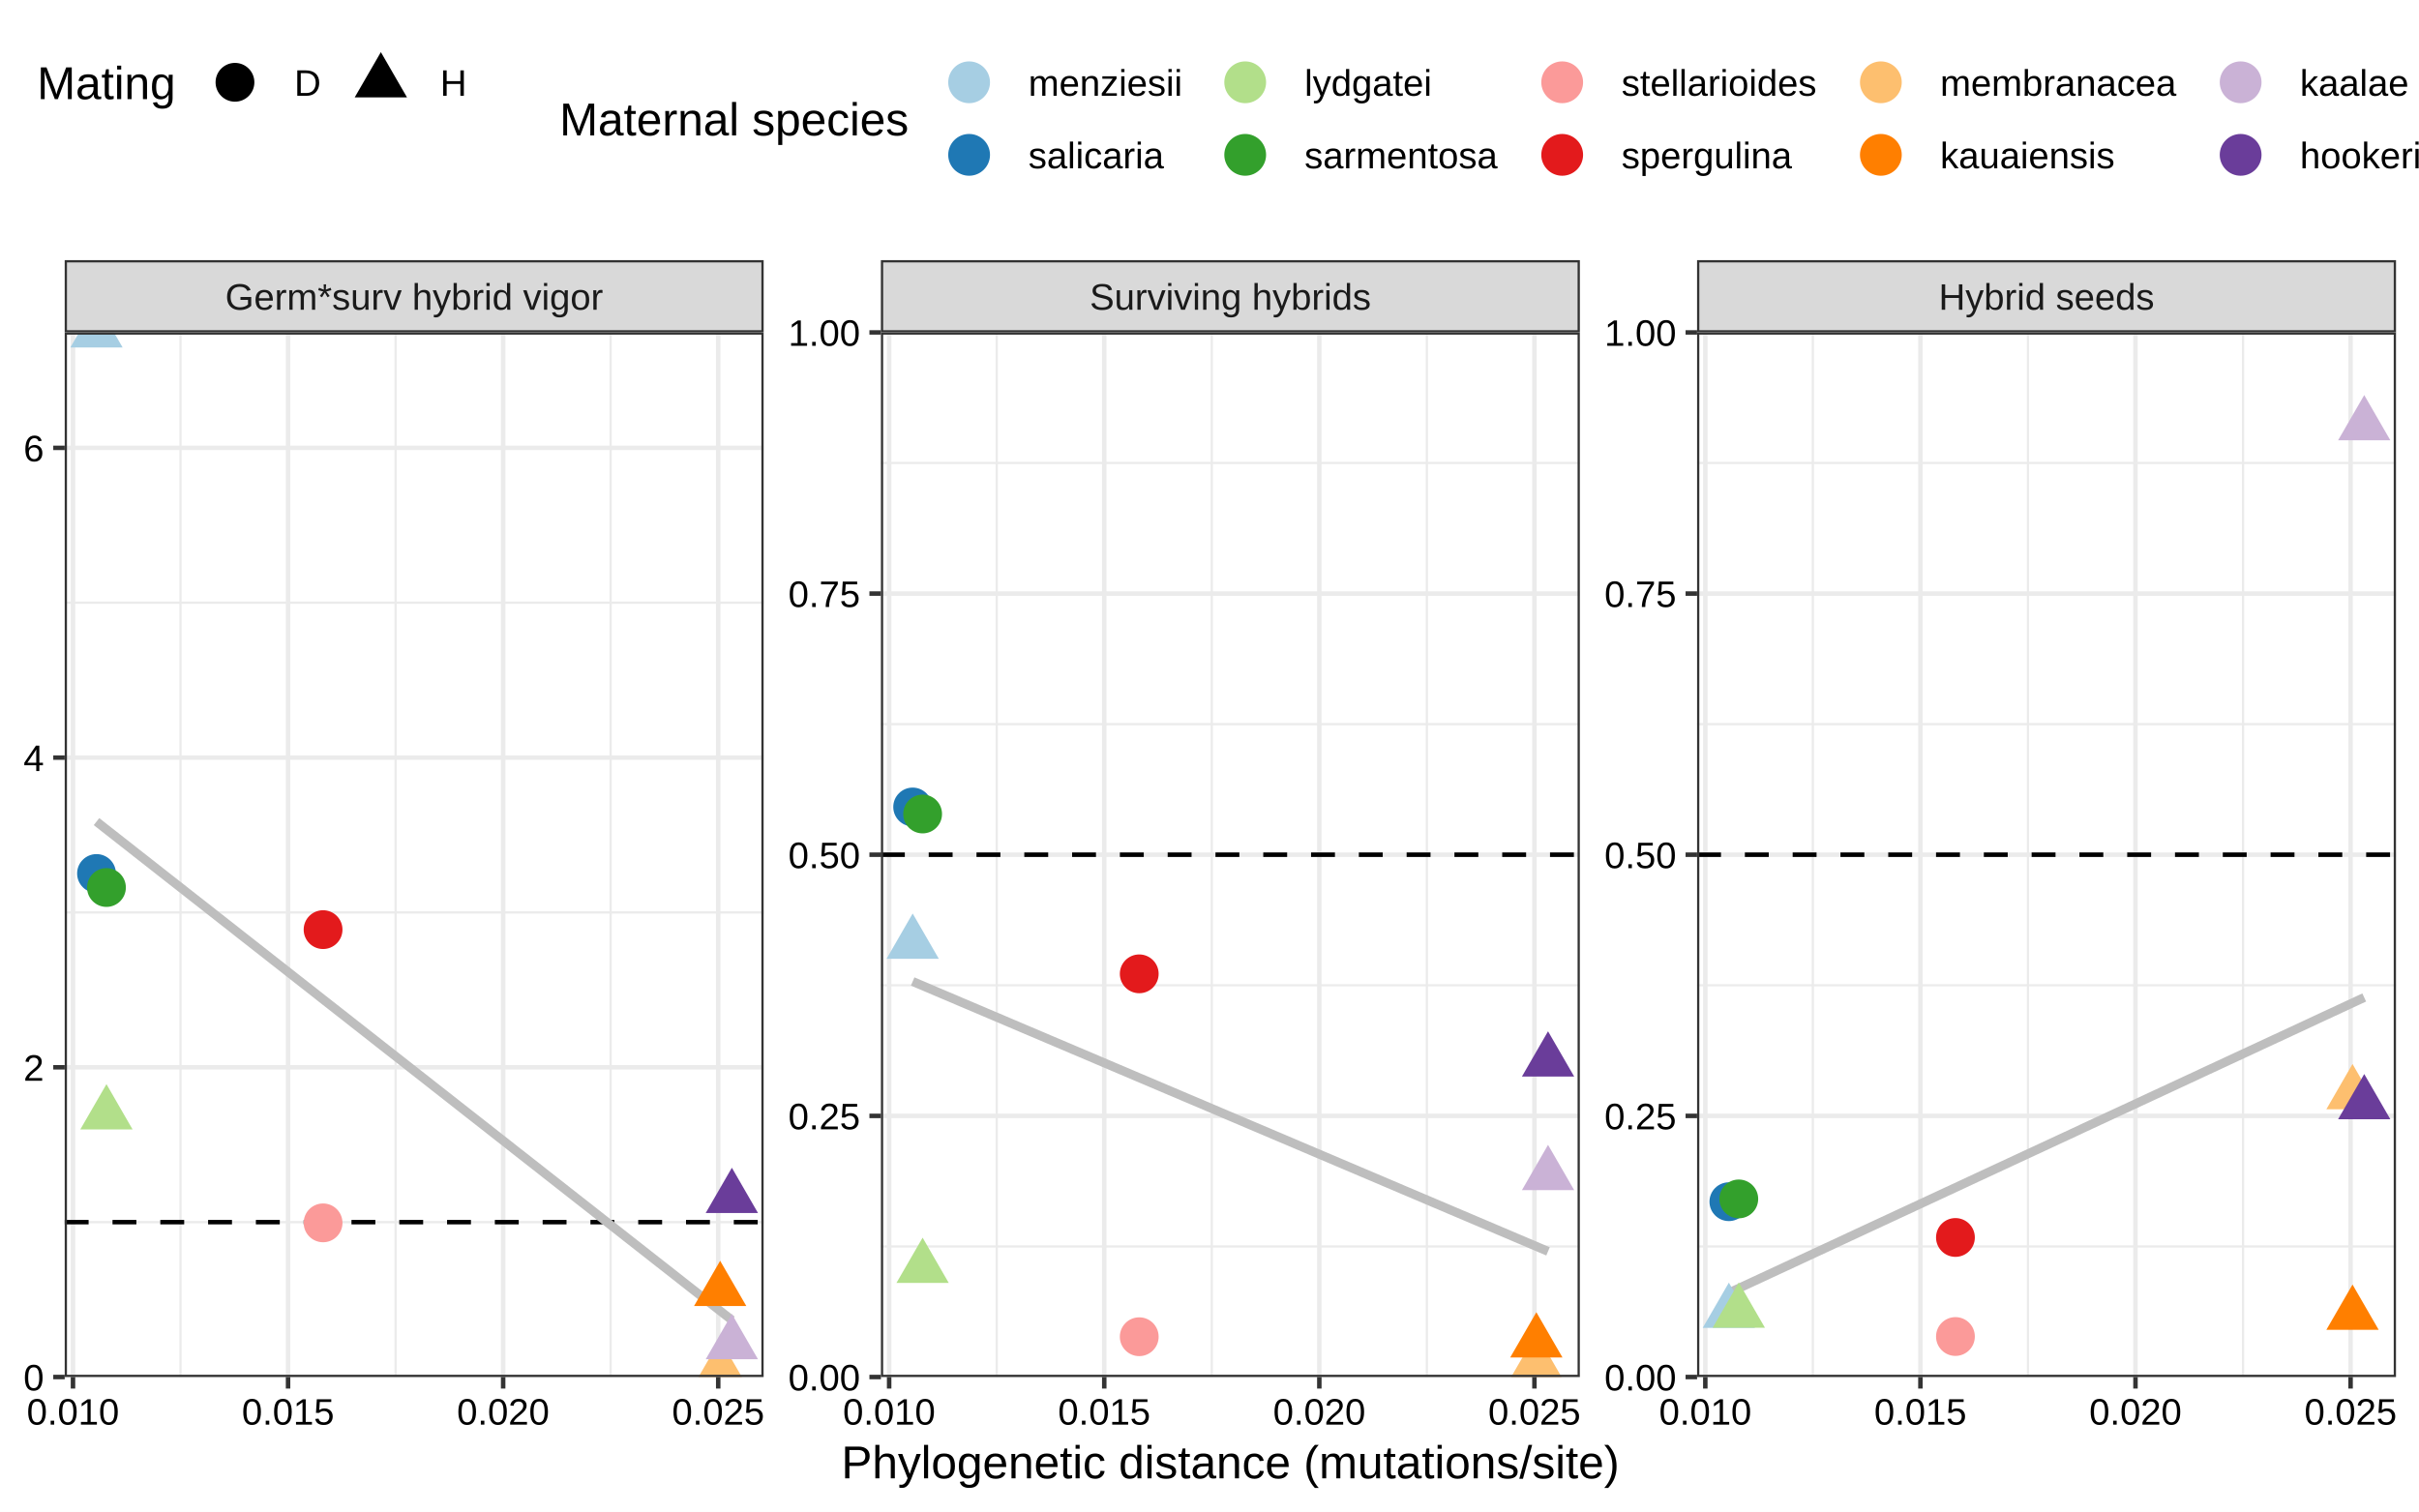
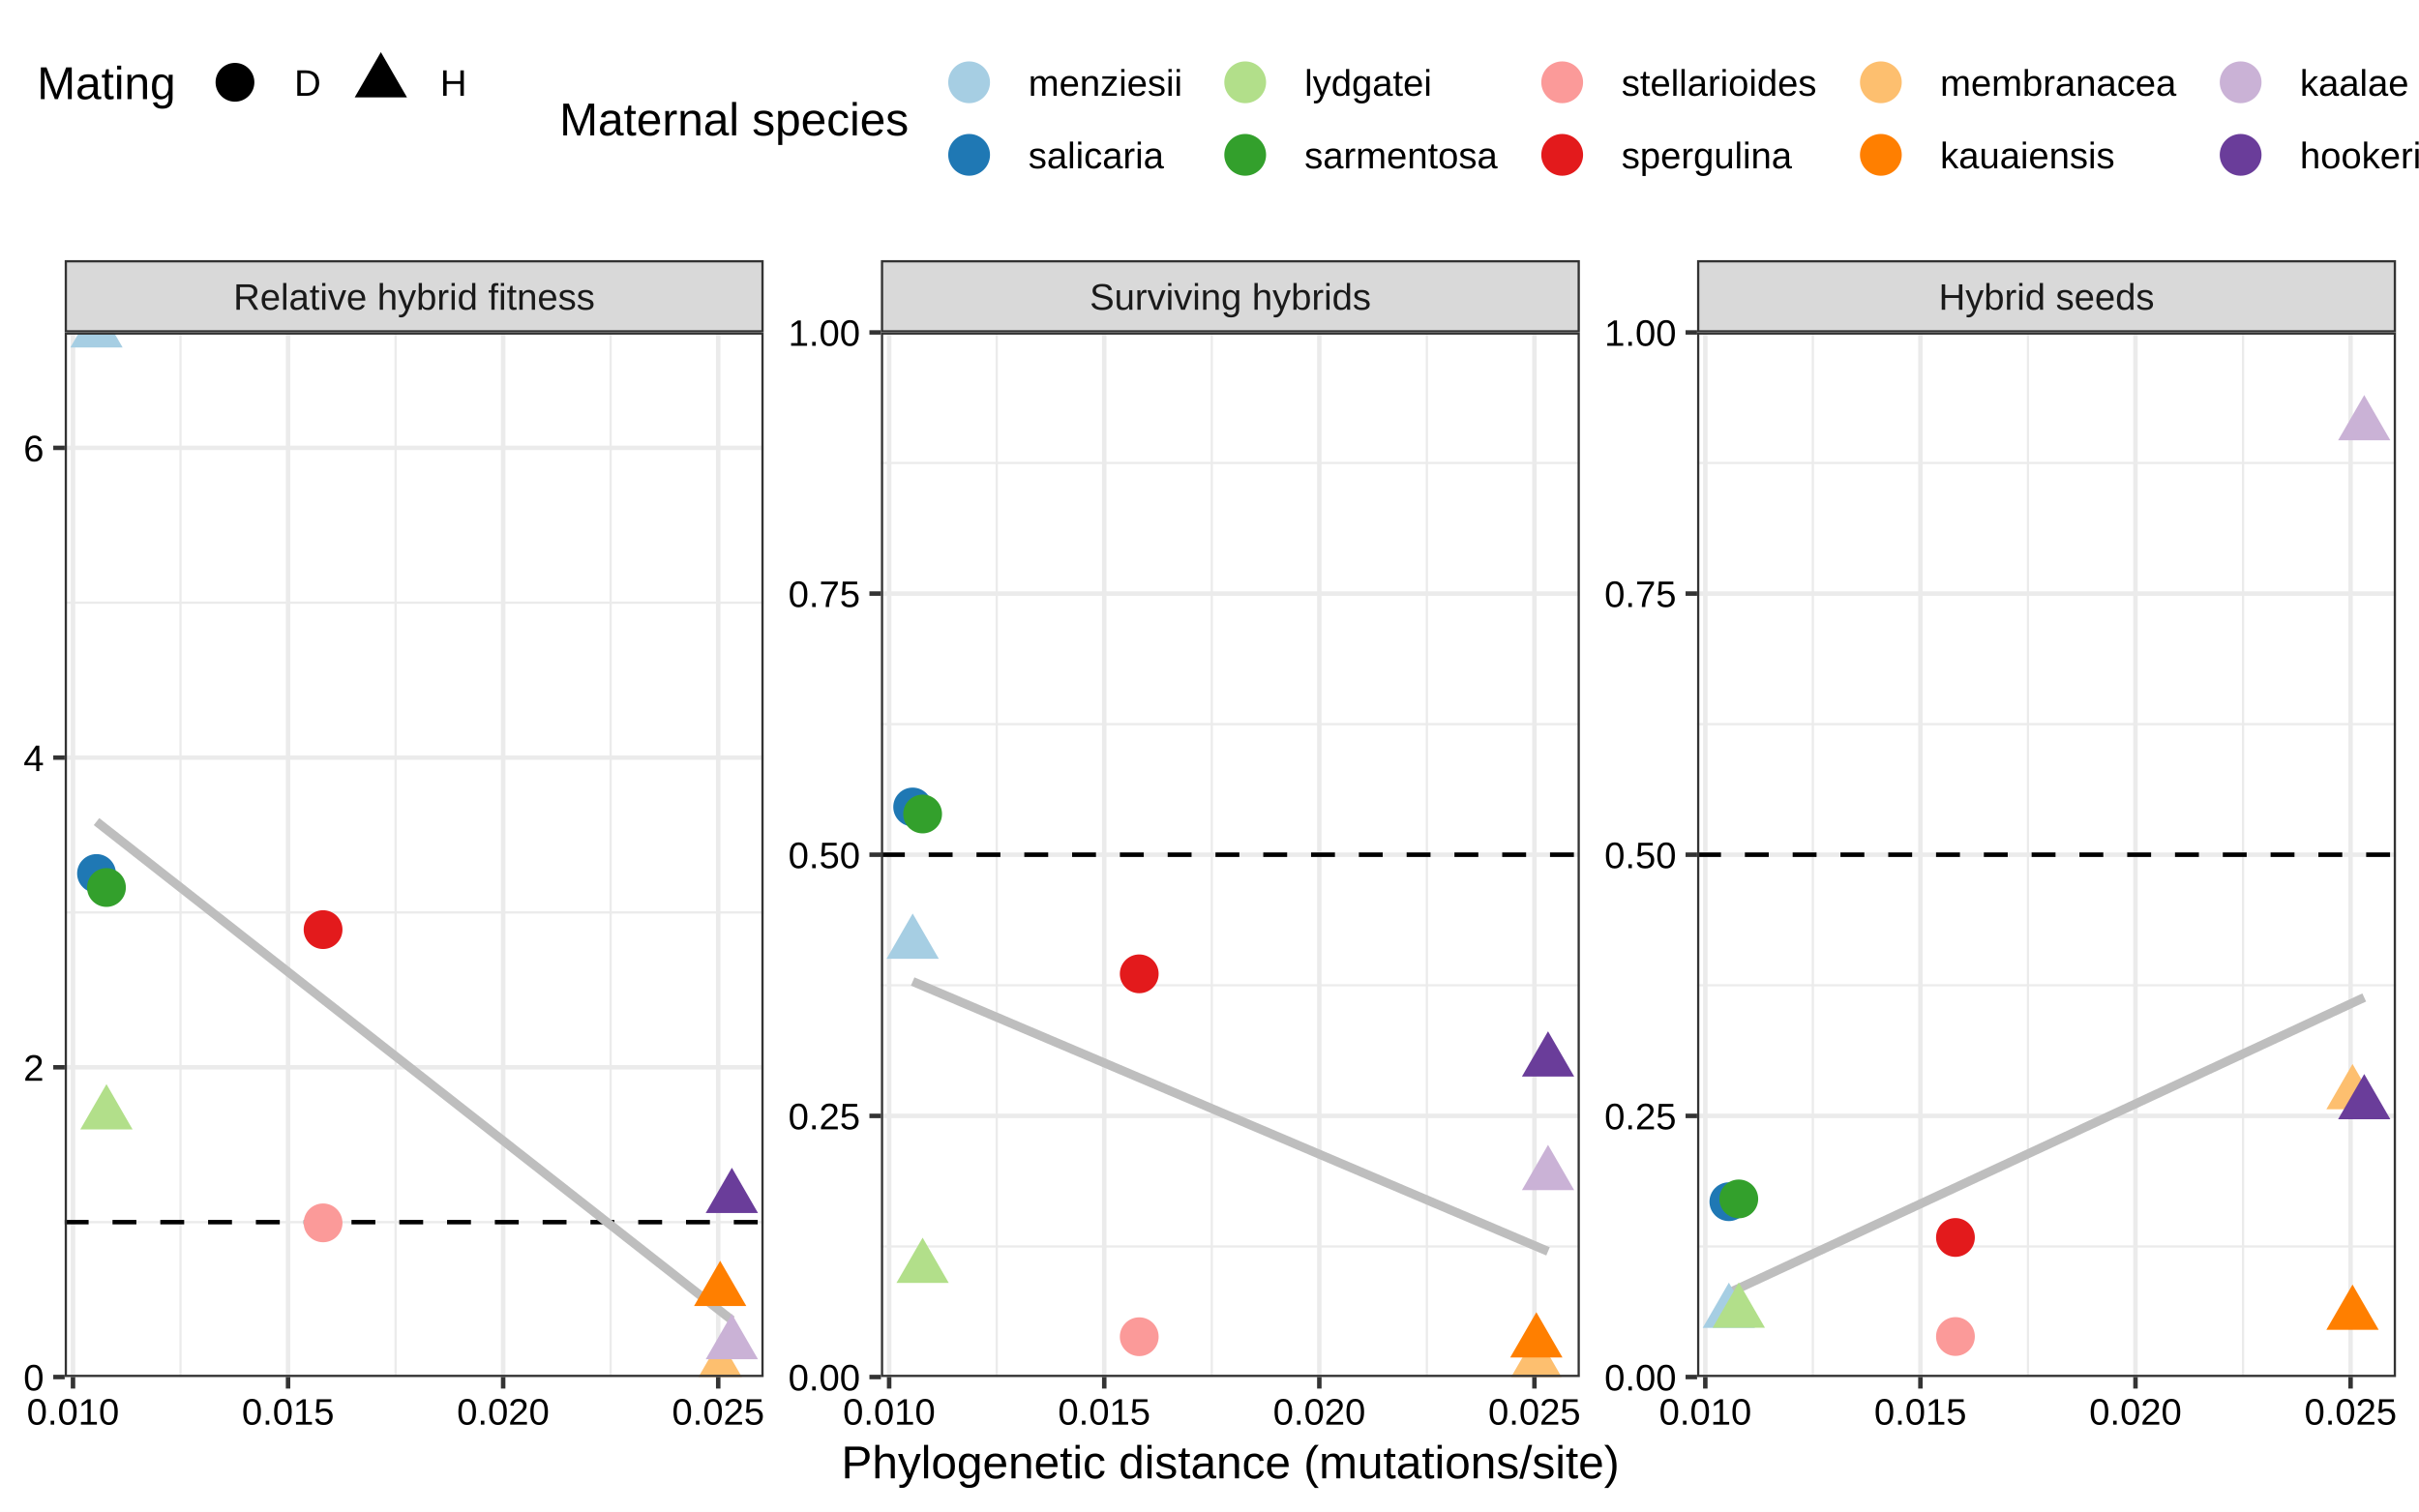
<svg xmlns="http://www.w3.org/2000/svg" class="svglite" width="576.00pt" height="360.00pt" viewBox="0 0 576.00 360.00">
  <defs>
    <style type="text/css">
    .svglite line, .svglite polyline, .svglite polygon, .svglite path, .svglite rect, .svglite circle {
      fill: none;
      stroke: #000000;
      stroke-linecap: round;
      stroke-linejoin: round;
      stroke-miterlimit: 10.00;
    }
    .svglite text {
      white-space: pre;
    }
  </style>
  </defs>
  <rect width="100%" height="100%" style="stroke: none; fill: #FFFFFF;" />
  <defs>
    <clipPath id="cpMC4wMHw1NzYuMDB8MC4wMHwzNjAuMDA=">
      <rect x="0.00" y="0.00" width="576.00" height="360.00" />
    </clipPath>
  </defs>
  <g clip-path="url(#cpMC4wMHw1NzYuMDB8MC4wMHwzNjAuMDA=)">
    <rect x="0" y="0.00" width="576.00" height="360.00" style="stroke-width: 1.07; stroke: #FFFFFF; fill: #FFFFFF;" />
  </g>
  <defs>
    <clipPath id="cpMTUuNDF8MTgxLjgzfDc5LjE3fDMyNy45Nw==">
      <rect x="15.41" y="79.17" width="166.42" height="248.80" />
    </clipPath>
  </defs>
  <g clip-path="url(#cpMTUuNDF8MTgxLjgzfDc5LjE3fDMyNy45Nw==)">
    <rect x="15.41" y="79.17" width="166.42" height="248.80" style="stroke-width: 1.07; stroke: none; fill: #FFFFFF;" />
    <polyline points="15.41,291.08 181.83,291.08 " style="stroke-width: 0.53; stroke: #EBEBEB; stroke-linecap: butt;" />
    <polyline points="15.41,217.32 181.83,217.32 " style="stroke-width: 0.53; stroke: #EBEBEB; stroke-linecap: butt;" />
    <polyline points="15.41,143.55 181.83,143.55 " style="stroke-width: 0.53; stroke: #EBEBEB; stroke-linecap: butt;" />
    <polyline points="42.98,327.97 42.98,79.17 " style="stroke-width: 0.53; stroke: #EBEBEB; stroke-linecap: butt;" />
    <polyline points="94.20,327.97 94.20,79.17 " style="stroke-width: 0.53; stroke: #EBEBEB; stroke-linecap: butt;" />
    <polyline points="145.41,327.97 145.41,79.17 " style="stroke-width: 0.53; stroke: #EBEBEB; stroke-linecap: butt;" />
    <polyline points="15.41,327.97 181.83,327.97 " style="stroke-width: 1.07; stroke: #EBEBEB; stroke-linecap: butt;" />
    <polyline points="15.41,254.20 181.83,254.20 " style="stroke-width: 1.07; stroke: #EBEBEB; stroke-linecap: butt;" />
    <polyline points="15.41,180.44 181.83,180.44 " style="stroke-width: 1.07; stroke: #EBEBEB; stroke-linecap: butt;" />
    <polyline points="15.41,106.67 181.83,106.67 " style="stroke-width: 1.07; stroke: #EBEBEB; stroke-linecap: butt;" />
    <polyline points="17.38,327.97 17.38,79.17 " style="stroke-width: 1.07; stroke: #EBEBEB; stroke-linecap: butt;" />
    <polyline points="68.59,327.97 68.59,79.17 " style="stroke-width: 1.07; stroke: #EBEBEB; stroke-linecap: butt;" />
    <polyline points="119.81,327.97 119.81,79.17 " style="stroke-width: 1.07; stroke: #EBEBEB; stroke-linecap: butt;" />
    <polyline points="171.02,327.97 171.02,79.17 " style="stroke-width: 1.07; stroke: #EBEBEB; stroke-linecap: butt;" />
    <line x1="15.41" y1="291.08" x2="181.83" y2="291.08" style="stroke-width: 1.07; stroke-dasharray: 5.69,5.69; stroke-linecap: butt;" />
    <polyline points="22.98,195.68 24.89,197.19 26.81,198.69 28.72,200.19 30.64,201.69 32.55,203.20 34.47,204.70 36.38,206.20 38.30,207.71 40.21,209.21 42.13,210.71 44.05,212.22 45.96,213.72 47.88,215.22 49.79,216.72 51.71,218.23 53.62,219.73 55.54,221.23 57.45,222.74 59.37,224.24 61.28,225.74 63.20,227.24 65.11,228.75 67.03,230.25 68.94,231.75 70.86,233.26 72.77,234.76 74.69,236.26 76.60,237.77 78.52,239.27 80.43,240.77 82.35,242.27 84.26,243.78 86.18,245.28 88.09,246.78 90.01,248.29 91.92,249.79 93.84,251.29 95.75,252.79 97.67,254.30 99.58,255.80 101.50,257.30 103.41,258.81 105.33,260.31 107.24,261.81 109.16,263.32 111.07,264.82 112.99,266.32 114.90,267.82 116.82,269.33 118.73,270.83 120.65,272.33 122.56,273.84 124.48,275.34 126.39,276.84 128.31,278.34 130.22,279.85 132.14,281.35 134.05,282.85 135.97,284.36 137.88,285.86 139.80,287.36 141.71,288.86 143.63,290.37 145.54,291.87 147.46,293.37 149.37,294.88 151.29,296.38 153.20,297.88 155.12,299.39 157.03,300.89 158.95,302.39 160.86,303.89 162.78,305.40 164.69,306.90 166.61,308.40 168.52,309.91 170.44,311.41 172.35,312.91 174.27,314.41 " style="stroke-width: 2.13; stroke: #BEBEBE; stroke-linecap: butt;" />
    <polygon points="22.98,71.98 29.20,82.76 16.75,82.76 " style="stroke-width: 0.71; stroke: none; fill: #A6CEE3;" />
    <circle cx="22.98" cy="208.04" r="4.62" style="stroke-width: 0.71; stroke: none; fill: #1F78B4;" />
    <polygon points="25.35,258.21 31.57,269.00 19.12,269.00 " style="stroke-width: 0.71; stroke: none; fill: #B2DF8A;" />
    <circle cx="25.35" cy="211.38" r="4.62" style="stroke-width: 0.71; stroke: none; fill: #33A02C;" />
    <circle cx="76.93" cy="291.25" r="4.62" style="stroke-width: 0.71; stroke: none; fill: #FB9A99;" />
    <circle cx="76.93" cy="221.41" r="4.62" style="stroke-width: 0.71; stroke: none; fill: #E31A1C;" />
    <polygon points="171.48,319.02 177.71,329.80 165.26,329.80 " style="stroke-width: 0.71; stroke: none; fill: #FDBF6F;" />
    <polygon points="171.48,300.28 177.71,311.06 165.26,311.06 " style="stroke-width: 0.71; stroke: none; fill: #FF7F00;" />
    <polygon points="174.27,312.95 180.49,323.73 168.04,323.73 " style="stroke-width: 0.71; stroke: none; fill: #CAB2D6;" />
    <polygon points="174.27,278.12 180.49,288.90 168.04,288.90 " style="stroke-width: 0.71; stroke: none; fill: #6A3D9A;" />
    <rect x="15.41" y="79.17" width="166.42" height="248.80" style="stroke-width: 1.07; stroke: #333333;" />
  </g>
  <g clip-path="url(#cpMC4wMHw1NzYuMDB8MC4wMHwzNjAuMDA=)">
</g>
  <defs>
    <clipPath id="cpMjA5Ljc2fDM3Ni4xOHw3OS4xN3wzMjcuOTc=">
      <rect x="209.76" y="79.17" width="166.42" height="248.80" />
    </clipPath>
  </defs>
  <g clip-path="url(#cpMjA5Ljc2fDM3Ni4xOHw3OS4xN3wzMjcuOTc=)">
    <rect x="209.76" y="79.17" width="166.42" height="248.80" style="stroke-width: 1.07; stroke: none; fill: #FFFFFF;" />
    <polyline points="209.76,296.87 376.18,296.87 " style="stroke-width: 0.53; stroke: #EBEBEB; stroke-linecap: butt;" />
    <polyline points="209.76,234.67 376.18,234.67 " style="stroke-width: 0.53; stroke: #EBEBEB; stroke-linecap: butt;" />
    <polyline points="209.76,172.47 376.18,172.47 " style="stroke-width: 0.53; stroke: #EBEBEB; stroke-linecap: butt;" />
    <polyline points="209.76,110.27 376.18,110.27 " style="stroke-width: 0.53; stroke: #EBEBEB; stroke-linecap: butt;" />
    <polyline points="237.33,327.97 237.33,79.17 " style="stroke-width: 0.53; stroke: #EBEBEB; stroke-linecap: butt;" />
    <polyline points="288.54,327.97 288.54,79.17 " style="stroke-width: 0.53; stroke: #EBEBEB; stroke-linecap: butt;" />
    <polyline points="339.76,327.97 339.76,79.17 " style="stroke-width: 0.53; stroke: #EBEBEB; stroke-linecap: butt;" />
    <polyline points="209.76,327.97 376.18,327.97 " style="stroke-width: 1.07; stroke: #EBEBEB; stroke-linecap: butt;" />
    <polyline points="209.76,265.77 376.18,265.77 " style="stroke-width: 1.07; stroke: #EBEBEB; stroke-linecap: butt;" />
    <polyline points="209.76,203.57 376.18,203.57 " style="stroke-width: 1.07; stroke: #EBEBEB; stroke-linecap: butt;" />
    <polyline points="209.76,141.37 376.18,141.37 " style="stroke-width: 1.07; stroke: #EBEBEB; stroke-linecap: butt;" />
    <polyline points="209.76,79.17 376.18,79.17 " style="stroke-width: 1.07; stroke: #EBEBEB; stroke-linecap: butt;" />
    <polyline points="211.72,327.97 211.72,79.17 " style="stroke-width: 1.07; stroke: #EBEBEB; stroke-linecap: butt;" />
    <polyline points="262.94,327.97 262.94,79.17 " style="stroke-width: 1.07; stroke: #EBEBEB; stroke-linecap: butt;" />
    <polyline points="314.15,327.97 314.15,79.17 " style="stroke-width: 1.07; stroke: #EBEBEB; stroke-linecap: butt;" />
    <polyline points="365.37,327.97 365.37,79.17 " style="stroke-width: 1.07; stroke: #EBEBEB; stroke-linecap: butt;" />
    <line x1="209.76" y1="203.57" x2="376.18" y2="203.57" style="stroke-width: 1.07; stroke-dasharray: 5.69,5.69; stroke-linecap: butt;" />
    <polyline points="217.32,233.76 219.24,234.58 221.15,235.39 223.07,236.21 224.98,237.02 226.90,237.83 228.81,238.65 230.73,239.46 232.64,240.27 234.56,241.09 236.47,241.90 238.39,242.71 240.30,243.53 242.22,244.34 244.13,245.16 246.05,245.97 247.96,246.78 249.88,247.60 251.79,248.41 253.71,249.22 255.62,250.04 257.54,250.85 259.45,251.66 261.37,252.48 263.28,253.29 265.20,254.11 267.11,254.92 269.03,255.73 270.94,256.55 272.86,257.36 274.77,258.17 276.69,258.99 278.60,259.80 280.52,260.61 282.43,261.43 284.35,262.24 286.27,263.05 288.18,263.87 290.10,264.68 292.01,265.50 293.93,266.31 295.84,267.12 297.76,267.94 299.67,268.75 301.59,269.56 303.50,270.38 305.42,271.19 307.33,272.00 309.25,272.82 311.16,273.63 313.08,274.45 314.99,275.26 316.91,276.07 318.82,276.89 320.74,277.70 322.65,278.51 324.57,279.33 326.48,280.14 328.40,280.95 330.31,281.77 332.23,282.58 334.14,283.40 336.06,284.21 337.97,285.02 339.89,285.84 341.80,286.65 343.72,287.46 345.63,288.28 347.55,289.09 349.46,289.90 351.38,290.72 353.29,291.53 355.21,292.34 357.12,293.16 359.04,293.97 360.95,294.79 362.87,295.60 364.78,296.41 366.70,297.23 368.61,298.04 " style="stroke-width: 2.13; stroke: #BEBEBE; stroke-linecap: butt;" />
    <polygon points="217.32,217.57 223.55,228.36 211.10,228.36 " style="stroke-width: 0.71; stroke: none; fill: #A6CEE3;" />
    <circle cx="217.32" cy="192.20" r="4.62" style="stroke-width: 0.71; stroke: none; fill: #1F78B4;" />
    <polygon points="219.69,294.77 225.91,305.55 213.46,305.55 " style="stroke-width: 0.71; stroke: none; fill: #B2DF8A;" />
    <circle cx="219.69" cy="193.87" r="4.62" style="stroke-width: 0.71; stroke: none; fill: #33A02C;" />
    <circle cx="271.27" cy="318.37" r="4.62" style="stroke-width: 0.71; stroke: none; fill: #FB9A99;" />
    <circle cx="271.27" cy="231.94" r="4.62" style="stroke-width: 0.71; stroke: none; fill: #E31A1C;" />
    <polygon points="365.83,317.56 372.05,328.35 359.60,328.35 " style="stroke-width: 0.71; stroke: none; fill: #FDBF6F;" />
    <polygon points="365.83,312.53 372.05,323.31 359.60,323.31 " style="stroke-width: 0.71; stroke: none; fill: #FF7F00;" />
    <polygon points="368.61,272.67 374.84,283.46 362.39,283.46 " style="stroke-width: 0.71; stroke: none; fill: #CAB2D6;" />
    <polygon points="368.61,245.62 374.84,256.41 362.39,256.41 " style="stroke-width: 0.71; stroke: none; fill: #6A3D9A;" />
    <rect x="209.76" y="79.17" width="166.42" height="248.80" style="stroke-width: 1.07; stroke: #333333;" />
  </g>
  <g clip-path="url(#cpMC4wMHw1NzYuMDB8MC4wMHwzNjAuMDA=)">
</g>
  <defs>
    <clipPath id="cpNDA0LjEwfDU3MC41Mnw3OS4xN3wzMjcuOTc=">
      <rect x="404.10" y="79.17" width="166.42" height="248.80" />
    </clipPath>
  </defs>
  <g clip-path="url(#cpNDA0LjEwfDU3MC41Mnw3OS4xN3wzMjcuOTc=)">
    <rect x="404.10" y="79.17" width="166.42" height="248.80" style="stroke-width: 1.07; stroke: none; fill: #FFFFFF;" />
    <polyline points="404.10,296.87 570.52,296.87 " style="stroke-width: 0.53; stroke: #EBEBEB; stroke-linecap: butt;" />
    <polyline points="404.10,234.67 570.52,234.67 " style="stroke-width: 0.53; stroke: #EBEBEB; stroke-linecap: butt;" />
    <polyline points="404.10,172.47 570.52,172.47 " style="stroke-width: 0.53; stroke: #EBEBEB; stroke-linecap: butt;" />
    <polyline points="404.10,110.27 570.52,110.27 " style="stroke-width: 0.53; stroke: #EBEBEB; stroke-linecap: butt;" />
    <polyline points="431.67,327.97 431.67,79.17 " style="stroke-width: 0.53; stroke: #EBEBEB; stroke-linecap: butt;" />
    <polyline points="482.89,327.97 482.89,79.17 " style="stroke-width: 0.53; stroke: #EBEBEB; stroke-linecap: butt;" />
    <polyline points="534.10,327.97 534.10,79.17 " style="stroke-width: 0.53; stroke: #EBEBEB; stroke-linecap: butt;" />
    <polyline points="404.10,327.97 570.52,327.97 " style="stroke-width: 1.07; stroke: #EBEBEB; stroke-linecap: butt;" />
    <polyline points="404.10,265.77 570.52,265.77 " style="stroke-width: 1.07; stroke: #EBEBEB; stroke-linecap: butt;" />
    <polyline points="404.10,203.57 570.52,203.57 " style="stroke-width: 1.07; stroke: #EBEBEB; stroke-linecap: butt;" />
    <polyline points="404.10,141.37 570.52,141.37 " style="stroke-width: 1.07; stroke: #EBEBEB; stroke-linecap: butt;" />
    <polyline points="404.10,79.17 570.52,79.17 " style="stroke-width: 1.07; stroke: #EBEBEB; stroke-linecap: butt;" />
    <polyline points="406.06,327.97 406.06,79.17 " style="stroke-width: 1.07; stroke: #EBEBEB; stroke-linecap: butt;" />
    <polyline points="457.28,327.97 457.28,79.17 " style="stroke-width: 1.07; stroke: #EBEBEB; stroke-linecap: butt;" />
    <polyline points="508.49,327.97 508.49,79.17 " style="stroke-width: 1.07; stroke: #EBEBEB; stroke-linecap: butt;" />
    <polyline points="559.71,327.97 559.71,79.17 " style="stroke-width: 1.07; stroke: #EBEBEB; stroke-linecap: butt;" />
    <line x1="404.10" y1="203.57" x2="570.52" y2="203.57" style="stroke-width: 1.07; stroke-dasharray: 5.69,5.69; stroke-linecap: butt;" />
    <polyline points="411.67,307.93 413.58,307.04 415.50,306.15 417.41,305.26 419.33,304.37 421.24,303.48 423.16,302.59 425.07,301.70 426.99,300.81 428.90,299.92 430.82,299.03 432.73,298.14 434.65,297.25 436.56,296.36 438.48,295.47 440.39,294.57 442.31,293.68 444.22,292.79 446.14,291.90 448.05,291.01 449.97,290.12 451.88,289.23 453.80,288.34 455.71,287.45 457.63,286.56 459.54,285.67 461.46,284.78 463.37,283.89 465.29,283.00 467.20,282.11 469.12,281.21 471.03,280.32 472.95,279.43 474.86,278.54 476.78,277.65 478.69,276.76 480.61,275.87 482.52,274.98 484.44,274.09 486.35,273.20 488.27,272.31 490.18,271.42 492.10,270.53 494.01,269.64 495.93,268.74 497.84,267.85 499.76,266.96 501.67,266.07 503.59,265.18 505.50,264.29 507.42,263.40 509.33,262.51 511.25,261.62 513.16,260.73 515.08,259.84 516.99,258.95 518.91,258.06 520.82,257.17 522.74,256.28 524.65,255.38 526.57,254.49 528.49,253.60 530.40,252.71 532.32,251.82 534.23,250.93 536.15,250.04 538.06,249.15 539.98,248.26 541.89,247.37 543.81,246.48 545.72,245.59 547.64,244.70 549.55,243.81 551.47,242.91 553.38,242.02 555.30,241.13 557.21,240.24 559.13,239.35 561.04,238.46 562.96,237.57 " style="stroke-width: 2.13; stroke: #BEBEBE; stroke-linecap: butt;" />
    <polygon points="411.67,305.48 417.89,316.26 405.44,316.26 " style="stroke-width: 0.71; stroke: none; fill: #A6CEE3;" />
    <circle cx="411.67" cy="286.21" r="4.62" style="stroke-width: 0.71; stroke: none; fill: #1F78B4;" />
    <polygon points="414.03,305.44 420.26,316.23 407.81,316.23 " style="stroke-width: 0.71; stroke: none; fill: #B2DF8A;" />
    <circle cx="414.03" cy="285.55" r="4.62" style="stroke-width: 0.71; stroke: none; fill: #33A02C;" />
    <circle cx="465.62" cy="318.32" r="4.62" style="stroke-width: 0.71; stroke: none; fill: #FB9A99;" />
    <circle cx="465.62" cy="294.73" r="4.62" style="stroke-width: 0.71; stroke: none; fill: #E31A1C;" />
    <polygon points="560.17,253.41 566.40,264.19 553.94,264.19 " style="stroke-width: 0.71; stroke: none; fill: #FDBF6F;" />
    <polygon points="560.17,305.94 566.40,316.72 553.94,316.72 " style="stroke-width: 0.71; stroke: none; fill: #FF7F00;" />
    <polygon points="562.96,94.09 569.18,104.87 556.73,104.87 " style="stroke-width: 0.71; stroke: none; fill: #CAB2D6;" />
    <polygon points="562.96,255.80 569.18,266.58 556.73,266.58 " style="stroke-width: 0.71; stroke: none; fill: #6A3D9A;" />
    <rect x="404.10" y="79.17" width="166.42" height="248.80" style="stroke-width: 1.07; stroke: #333333;" />
  </g>
  <g clip-path="url(#cpMC4wMHw1NzYuMDB8MC4wMHwzNjAuMDA=)">
</g>
  <defs>
    <clipPath id="cpMTUuNDF8MTgxLjgzfDYxLjk2fDc5LjE3">
      <rect x="15.41" y="61.96" width="166.42" height="17.21" />
    </clipPath>
  </defs>
  <g clip-path="url(#cpMTUuNDF8MTgxLjgzfDYxLjk2fDc5LjE3)">
    <rect x="15.41" y="61.96" width="166.42" height="17.21" style="stroke-width: 1.07; stroke: #333333; fill: #D9D9D9;" />
-     <text x="98.62" y="73.77" text-anchor="middle" style="font-size: 8.80px;fill: #1A1A1A; font-family: &quot;Arial&quot;;">Germ*surv hybrid vigor</text>
+     <text x="98.62" y="73.77" text-anchor="middle" style="font-size: 8.80px;fill: #1A1A1A; font-family: &quot;Arial&quot;;">Relative hybrid fitness</text>
  </g>
  <g clip-path="url(#cpMC4wMHw1NzYuMDB8MC4wMHwzNjAuMDA=)">
</g>
  <defs>
    <clipPath id="cpMjA5Ljc2fDM3Ni4xOHw2MS45Nnw3OS4xNw==">
      <rect x="209.76" y="61.96" width="166.42" height="17.21" />
    </clipPath>
  </defs>
  <g clip-path="url(#cpMjA5Ljc2fDM3Ni4xOHw2MS45Nnw3OS4xNw==)">
    <rect x="209.76" y="61.96" width="166.42" height="17.21" style="stroke-width: 1.07; stroke: #333333; fill: #D9D9D9;" />
    <text x="292.97" y="73.77" text-anchor="middle" style="font-size: 8.80px;fill: #1A1A1A; font-family: &quot;Arial&quot;;">Surviving hybrids</text>
  </g>
  <g clip-path="url(#cpMC4wMHw1NzYuMDB8MC4wMHwzNjAuMDA=)">
</g>
  <defs>
    <clipPath id="cpNDA0LjEwfDU3MC41Mnw2MS45Nnw3OS4xNw==">
      <rect x="404.10" y="61.96" width="166.42" height="17.21" />
    </clipPath>
  </defs>
  <g clip-path="url(#cpNDA0LjEwfDU3MC41Mnw2MS45Nnw3OS4xNw==)">
    <rect x="404.10" y="61.96" width="166.42" height="17.21" style="stroke-width: 1.07; stroke: #333333; fill: #D9D9D9;" />
    <text x="487.31" y="73.77" text-anchor="middle" style="font-size: 8.80px;fill: #1A1A1A; font-family: &quot;Arial&quot;;">Hybrid seeds</text>
  </g>
  <g clip-path="url(#cpMC4wMHw1NzYuMDB8MC4wMHwzNjAuMDA=)">
    <polyline points="17.38,330.71 17.38,327.97 " style="stroke-width: 1.07; stroke: #333333; stroke-linecap: butt;" />
    <polyline points="68.59,330.71 68.59,327.97 " style="stroke-width: 1.07; stroke: #333333; stroke-linecap: butt;" />
    <polyline points="119.81,330.71 119.81,327.97 " style="stroke-width: 1.07; stroke: #333333; stroke-linecap: butt;" />
    <polyline points="171.02,330.71 171.02,327.97 " style="stroke-width: 1.07; stroke: #333333; stroke-linecap: butt;" />
    <text x="17.38" y="339.31" text-anchor="middle" style="font-size: 8.80px; font-family: &quot;Arial&quot;;">0.010</text>
    <text x="68.59" y="339.31" text-anchor="middle" style="font-size: 8.80px; font-family: &quot;Arial&quot;;">0.015</text>
    <text x="119.81" y="339.31" text-anchor="middle" style="font-size: 8.80px; font-family: &quot;Arial&quot;;">0.020</text>
    <text x="171.02" y="339.31" text-anchor="middle" style="font-size: 8.80px; font-family: &quot;Arial&quot;;">0.025</text>
    <polyline points="211.72,330.71 211.72,327.97 " style="stroke-width: 1.07; stroke: #333333; stroke-linecap: butt;" />
    <polyline points="262.94,330.71 262.94,327.97 " style="stroke-width: 1.07; stroke: #333333; stroke-linecap: butt;" />
    <polyline points="314.15,330.71 314.15,327.97 " style="stroke-width: 1.07; stroke: #333333; stroke-linecap: butt;" />
    <polyline points="365.37,330.71 365.37,327.97 " style="stroke-width: 1.07; stroke: #333333; stroke-linecap: butt;" />
    <text x="211.72" y="339.31" text-anchor="middle" style="font-size: 8.80px; font-family: &quot;Arial&quot;;">0.010</text>
    <text x="262.94" y="339.31" text-anchor="middle" style="font-size: 8.80px; font-family: &quot;Arial&quot;;">0.015</text>
    <text x="314.15" y="339.31" text-anchor="middle" style="font-size: 8.80px; font-family: &quot;Arial&quot;;">0.020</text>
    <text x="365.37" y="339.31" text-anchor="middle" style="font-size: 8.80px; font-family: &quot;Arial&quot;;">0.025</text>
    <polyline points="406.06,330.71 406.06,327.97 " style="stroke-width: 1.07; stroke: #333333; stroke-linecap: butt;" />
    <polyline points="457.28,330.71 457.28,327.97 " style="stroke-width: 1.07; stroke: #333333; stroke-linecap: butt;" />
    <polyline points="508.49,330.71 508.49,327.97 " style="stroke-width: 1.07; stroke: #333333; stroke-linecap: butt;" />
    <polyline points="559.71,330.71 559.71,327.97 " style="stroke-width: 1.07; stroke: #333333; stroke-linecap: butt;" />
    <text x="406.06" y="339.31" text-anchor="middle" style="font-size: 8.80px; font-family: &quot;Arial&quot;;">0.010</text>
    <text x="457.28" y="339.31" text-anchor="middle" style="font-size: 8.80px; font-family: &quot;Arial&quot;;">0.015</text>
    <text x="508.49" y="339.31" text-anchor="middle" style="font-size: 8.80px; font-family: &quot;Arial&quot;;">0.020</text>
    <text x="559.71" y="339.31" text-anchor="middle" style="font-size: 8.80px; font-family: &quot;Arial&quot;;">0.025</text>
    <text x="399.17" y="331.17" text-anchor="end" style="font-size: 8.80px; font-family: &quot;Arial&quot;;">0.00</text>
    <text x="399.17" y="268.97" text-anchor="end" style="font-size: 8.80px; font-family: &quot;Arial&quot;;">0.25</text>
    <text x="399.17" y="206.77" text-anchor="end" style="font-size: 8.80px; font-family: &quot;Arial&quot;;">0.50</text>
    <text x="399.17" y="144.57" text-anchor="end" style="font-size: 8.80px; font-family: &quot;Arial&quot;;">0.75</text>
    <text x="399.17" y="82.37" text-anchor="end" style="font-size: 8.80px; font-family: &quot;Arial&quot;;">1.00</text>
    <polyline points="401.36,327.97 404.10,327.97 " style="stroke-width: 1.07; stroke: #333333; stroke-linecap: butt;" />
    <polyline points="401.36,265.77 404.10,265.77 " style="stroke-width: 1.07; stroke: #333333; stroke-linecap: butt;" />
    <polyline points="401.36,203.57 404.10,203.57 " style="stroke-width: 1.07; stroke: #333333; stroke-linecap: butt;" />
    <polyline points="401.36,141.37 404.10,141.37 " style="stroke-width: 1.07; stroke: #333333; stroke-linecap: butt;" />
    <polyline points="401.36,79.17 404.10,79.17 " style="stroke-width: 1.07; stroke: #333333; stroke-linecap: butt;" />
    <text x="204.83" y="331.17" text-anchor="end" style="font-size: 8.80px; font-family: &quot;Arial&quot;;">0.00</text>
    <text x="204.83" y="268.97" text-anchor="end" style="font-size: 8.80px; font-family: &quot;Arial&quot;;">0.25</text>
    <text x="204.83" y="206.77" text-anchor="end" style="font-size: 8.80px; font-family: &quot;Arial&quot;;">0.50</text>
    <text x="204.83" y="144.57" text-anchor="end" style="font-size: 8.80px; font-family: &quot;Arial&quot;;">0.75</text>
    <text x="204.83" y="82.37" text-anchor="end" style="font-size: 8.80px; font-family: &quot;Arial&quot;;">1.00</text>
    <polyline points="207.02,327.97 209.76,327.97 " style="stroke-width: 1.07; stroke: #333333; stroke-linecap: butt;" />
    <polyline points="207.02,265.77 209.76,265.77 " style="stroke-width: 1.07; stroke: #333333; stroke-linecap: butt;" />
    <polyline points="207.02,203.57 209.76,203.57 " style="stroke-width: 1.07; stroke: #333333; stroke-linecap: butt;" />
    <polyline points="207.02,141.37 209.76,141.37 " style="stroke-width: 1.07; stroke: #333333; stroke-linecap: butt;" />
    <polyline points="207.02,79.17 209.76,79.17 " style="stroke-width: 1.07; stroke: #333333; stroke-linecap: butt;" />
    <text x="10.48" y="331.17" text-anchor="end" style="font-size: 8.80px; font-family: &quot;Arial&quot;;">0</text>
    <text x="10.48" y="257.41" text-anchor="end" style="font-size: 8.80px; font-family: &quot;Arial&quot;;">2</text>
    <text x="10.48" y="183.64" text-anchor="end" style="font-size: 8.80px; font-family: &quot;Arial&quot;;">4</text>
    <text x="10.48" y="109.88" text-anchor="end" style="font-size: 8.80px; font-family: &quot;Arial&quot;;">6</text>
    <polyline points="12.68,327.97 15.41,327.97 " style="stroke-width: 1.07; stroke: #333333; stroke-linecap: butt;" />
    <polyline points="12.68,254.20 15.41,254.20 " style="stroke-width: 1.07; stroke: #333333; stroke-linecap: butt;" />
    <polyline points="12.68,180.44 15.41,180.44 " style="stroke-width: 1.07; stroke: #333333; stroke-linecap: butt;" />
    <polyline points="12.68,106.67 15.41,106.67 " style="stroke-width: 1.07; stroke: #333333; stroke-linecap: butt;" />
    <text x="292.97" y="352.10" text-anchor="middle" style="font-size: 11.00px; font-family: &quot;Arial&quot;;">Phylogenetic distance (mutations/site)</text>
    <rect x="3.34" y="5.48" width="113.44" height="28.24" style="stroke-width: 1.07; stroke: none; fill: #FFFFFF;" />
    <text x="8.82" y="23.61" style="font-size: 11.00px; font-family: &quot;Arial&quot;;">Mating</text>
    <rect x="47.31" y="10.96" width="17.28" height="17.28" style="stroke-width: 1.07; stroke: none; fill: #FFFFFF;" />
    <circle cx="55.95" cy="19.60" r="4.62" style="stroke-width: 0.71; stroke: none; fill: #000000;" />
    <rect x="82.05" y="10.96" width="17.28" height="17.28" style="stroke-width: 1.07; stroke: none; fill: #FFFFFF;" />
    <polygon points="90.69,12.41 96.91,23.19 84.46,23.19 " style="stroke-width: 0.71; stroke: none; fill: #000000;" />
    <text x="70.07" y="22.81" style="font-size: 8.80px; font-family: &quot;Arial&quot;;">D</text>
    <text x="104.81" y="22.81" style="font-size: 8.80px; font-family: &quot;Arial&quot;;">H</text>
    <rect x="127.74" y="5.48" width="454.85" height="45.52" style="stroke-width: 1.07; stroke: none; fill: #FFFFFF;" />
    <text x="133.22" y="32.25" style="font-size: 11.00px; font-family: &quot;Arial&quot;;">Maternal species</text>
    <rect x="222.12" y="10.96" width="17.28" height="17.28" style="stroke-width: 1.07; stroke: none; fill: #FFFFFF;" />
    <circle cx="230.76" cy="19.60" r="4.62" style="stroke-width: 0.71; stroke: #A6CEE3; fill: #A6CEE3;" />
    <rect x="222.12" y="28.24" width="17.28" height="17.28" style="stroke-width: 1.07; stroke: none; fill: #FFFFFF;" />
    <circle cx="230.76" cy="36.88" r="4.62" style="stroke-width: 0.71; stroke: #1F78B4; fill: #1F78B4;" />
    <rect x="287.86" y="10.96" width="17.28" height="17.28" style="stroke-width: 1.07; stroke: none; fill: #FFFFFF;" />
    <circle cx="296.50" cy="19.60" r="4.62" style="stroke-width: 0.71; stroke: #B2DF8A; fill: #B2DF8A;" />
    <rect x="287.86" y="28.24" width="17.28" height="17.28" style="stroke-width: 1.07; stroke: none; fill: #FFFFFF;" />
    <circle cx="296.50" cy="36.88" r="4.62" style="stroke-width: 0.71; stroke: #33A02C; fill: #33A02C;" />
    <rect x="363.34" y="10.96" width="17.28" height="17.28" style="stroke-width: 1.07; stroke: none; fill: #FFFFFF;" />
    <circle cx="371.98" cy="19.60" r="4.62" style="stroke-width: 0.71; stroke: #FB9A99; fill: #FB9A99;" />
    <rect x="363.34" y="28.24" width="17.28" height="17.28" style="stroke-width: 1.07; stroke: none; fill: #FFFFFF;" />
    <circle cx="371.98" cy="36.88" r="4.62" style="stroke-width: 0.71; stroke: #E31A1C; fill: #E31A1C;" />
    <rect x="439.22" y="10.96" width="17.28" height="17.28" style="stroke-width: 1.07; stroke: none; fill: #FFFFFF;" />
    <circle cx="447.86" cy="19.60" r="4.62" style="stroke-width: 0.71; stroke: #FDBF6F; fill: #FDBF6F;" />
    <rect x="439.22" y="28.24" width="17.28" height="17.28" style="stroke-width: 1.07; stroke: none; fill: #FFFFFF;" />
    <circle cx="447.86" cy="36.88" r="4.62" style="stroke-width: 0.71; stroke: #FF7F00; fill: #FF7F00;" />
    <rect x="524.89" y="10.96" width="17.28" height="17.28" style="stroke-width: 1.07; stroke: none; fill: #FFFFFF;" />
    <circle cx="533.53" cy="19.60" r="4.62" style="stroke-width: 0.71; stroke: #CAB2D6; fill: #CAB2D6;" />
    <rect x="524.89" y="28.24" width="17.28" height="17.28" style="stroke-width: 1.07; stroke: none; fill: #FFFFFF;" />
    <circle cx="533.53" cy="36.88" r="4.62" style="stroke-width: 0.71; stroke: #6A3D9A; fill: #6A3D9A;" />
    <text x="244.87" y="22.81" style="font-size: 8.80px; font-family: &quot;Arial&quot;;">menziesii</text>
    <text x="244.87" y="40.09" style="font-size: 8.80px; font-family: &quot;Arial&quot;;">salicaria</text>
    <text x="310.62" y="22.81" style="font-size: 8.80px; font-family: &quot;Arial&quot;;">lydgatei</text>
    <text x="310.62" y="40.09" style="font-size: 8.80px; font-family: &quot;Arial&quot;;">sarmentosa</text>
    <text x="386.10" y="22.81" style="font-size: 8.80px; font-family: &quot;Arial&quot;;">stellarioides</text>
    <text x="386.10" y="40.09" style="font-size: 8.80px; font-family: &quot;Arial&quot;;">spergulina</text>
    <text x="461.98" y="22.81" style="font-size: 8.80px; font-family: &quot;Arial&quot;;">membranacea</text>
    <text x="461.98" y="40.09" style="font-size: 8.80px; font-family: &quot;Arial&quot;;">kauaiensis</text>
    <text x="547.65" y="22.81" style="font-size: 8.80px; font-family: &quot;Arial&quot;;">kaalae</text>
    <text x="547.65" y="40.09" style="font-size: 8.80px; font-family: &quot;Arial&quot;;">hookeri</text>
  </g>
</svg>
